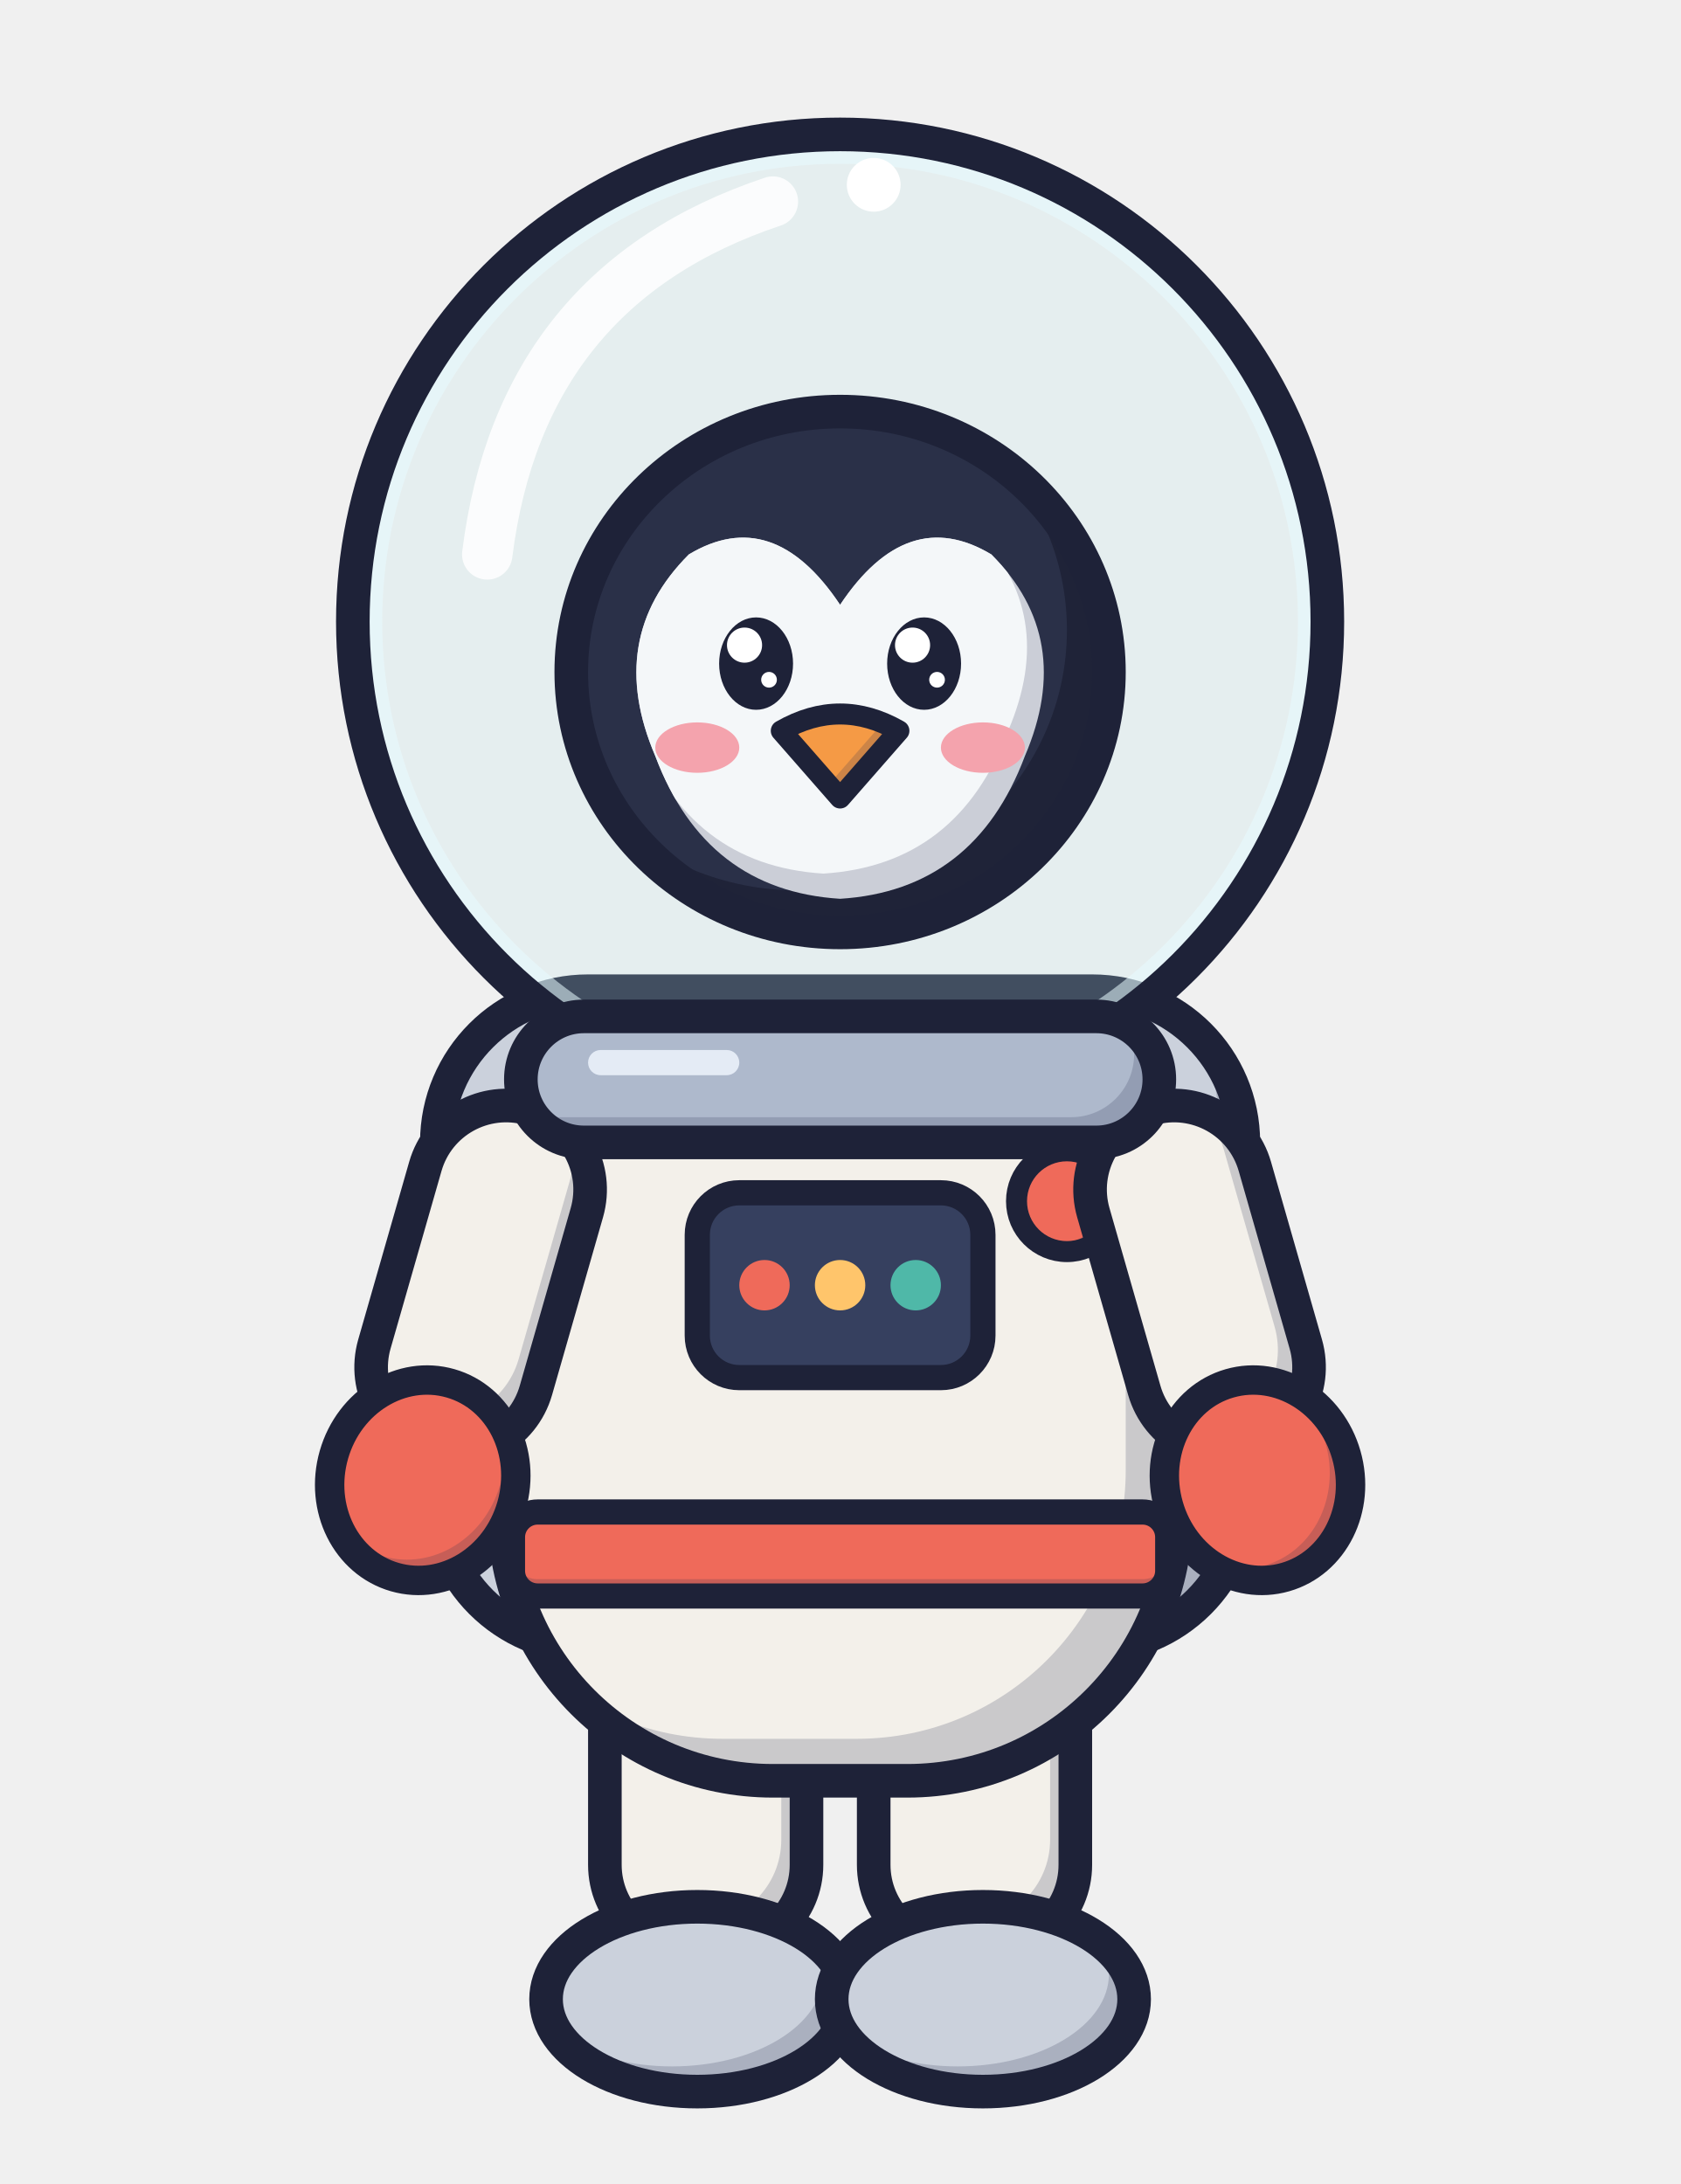
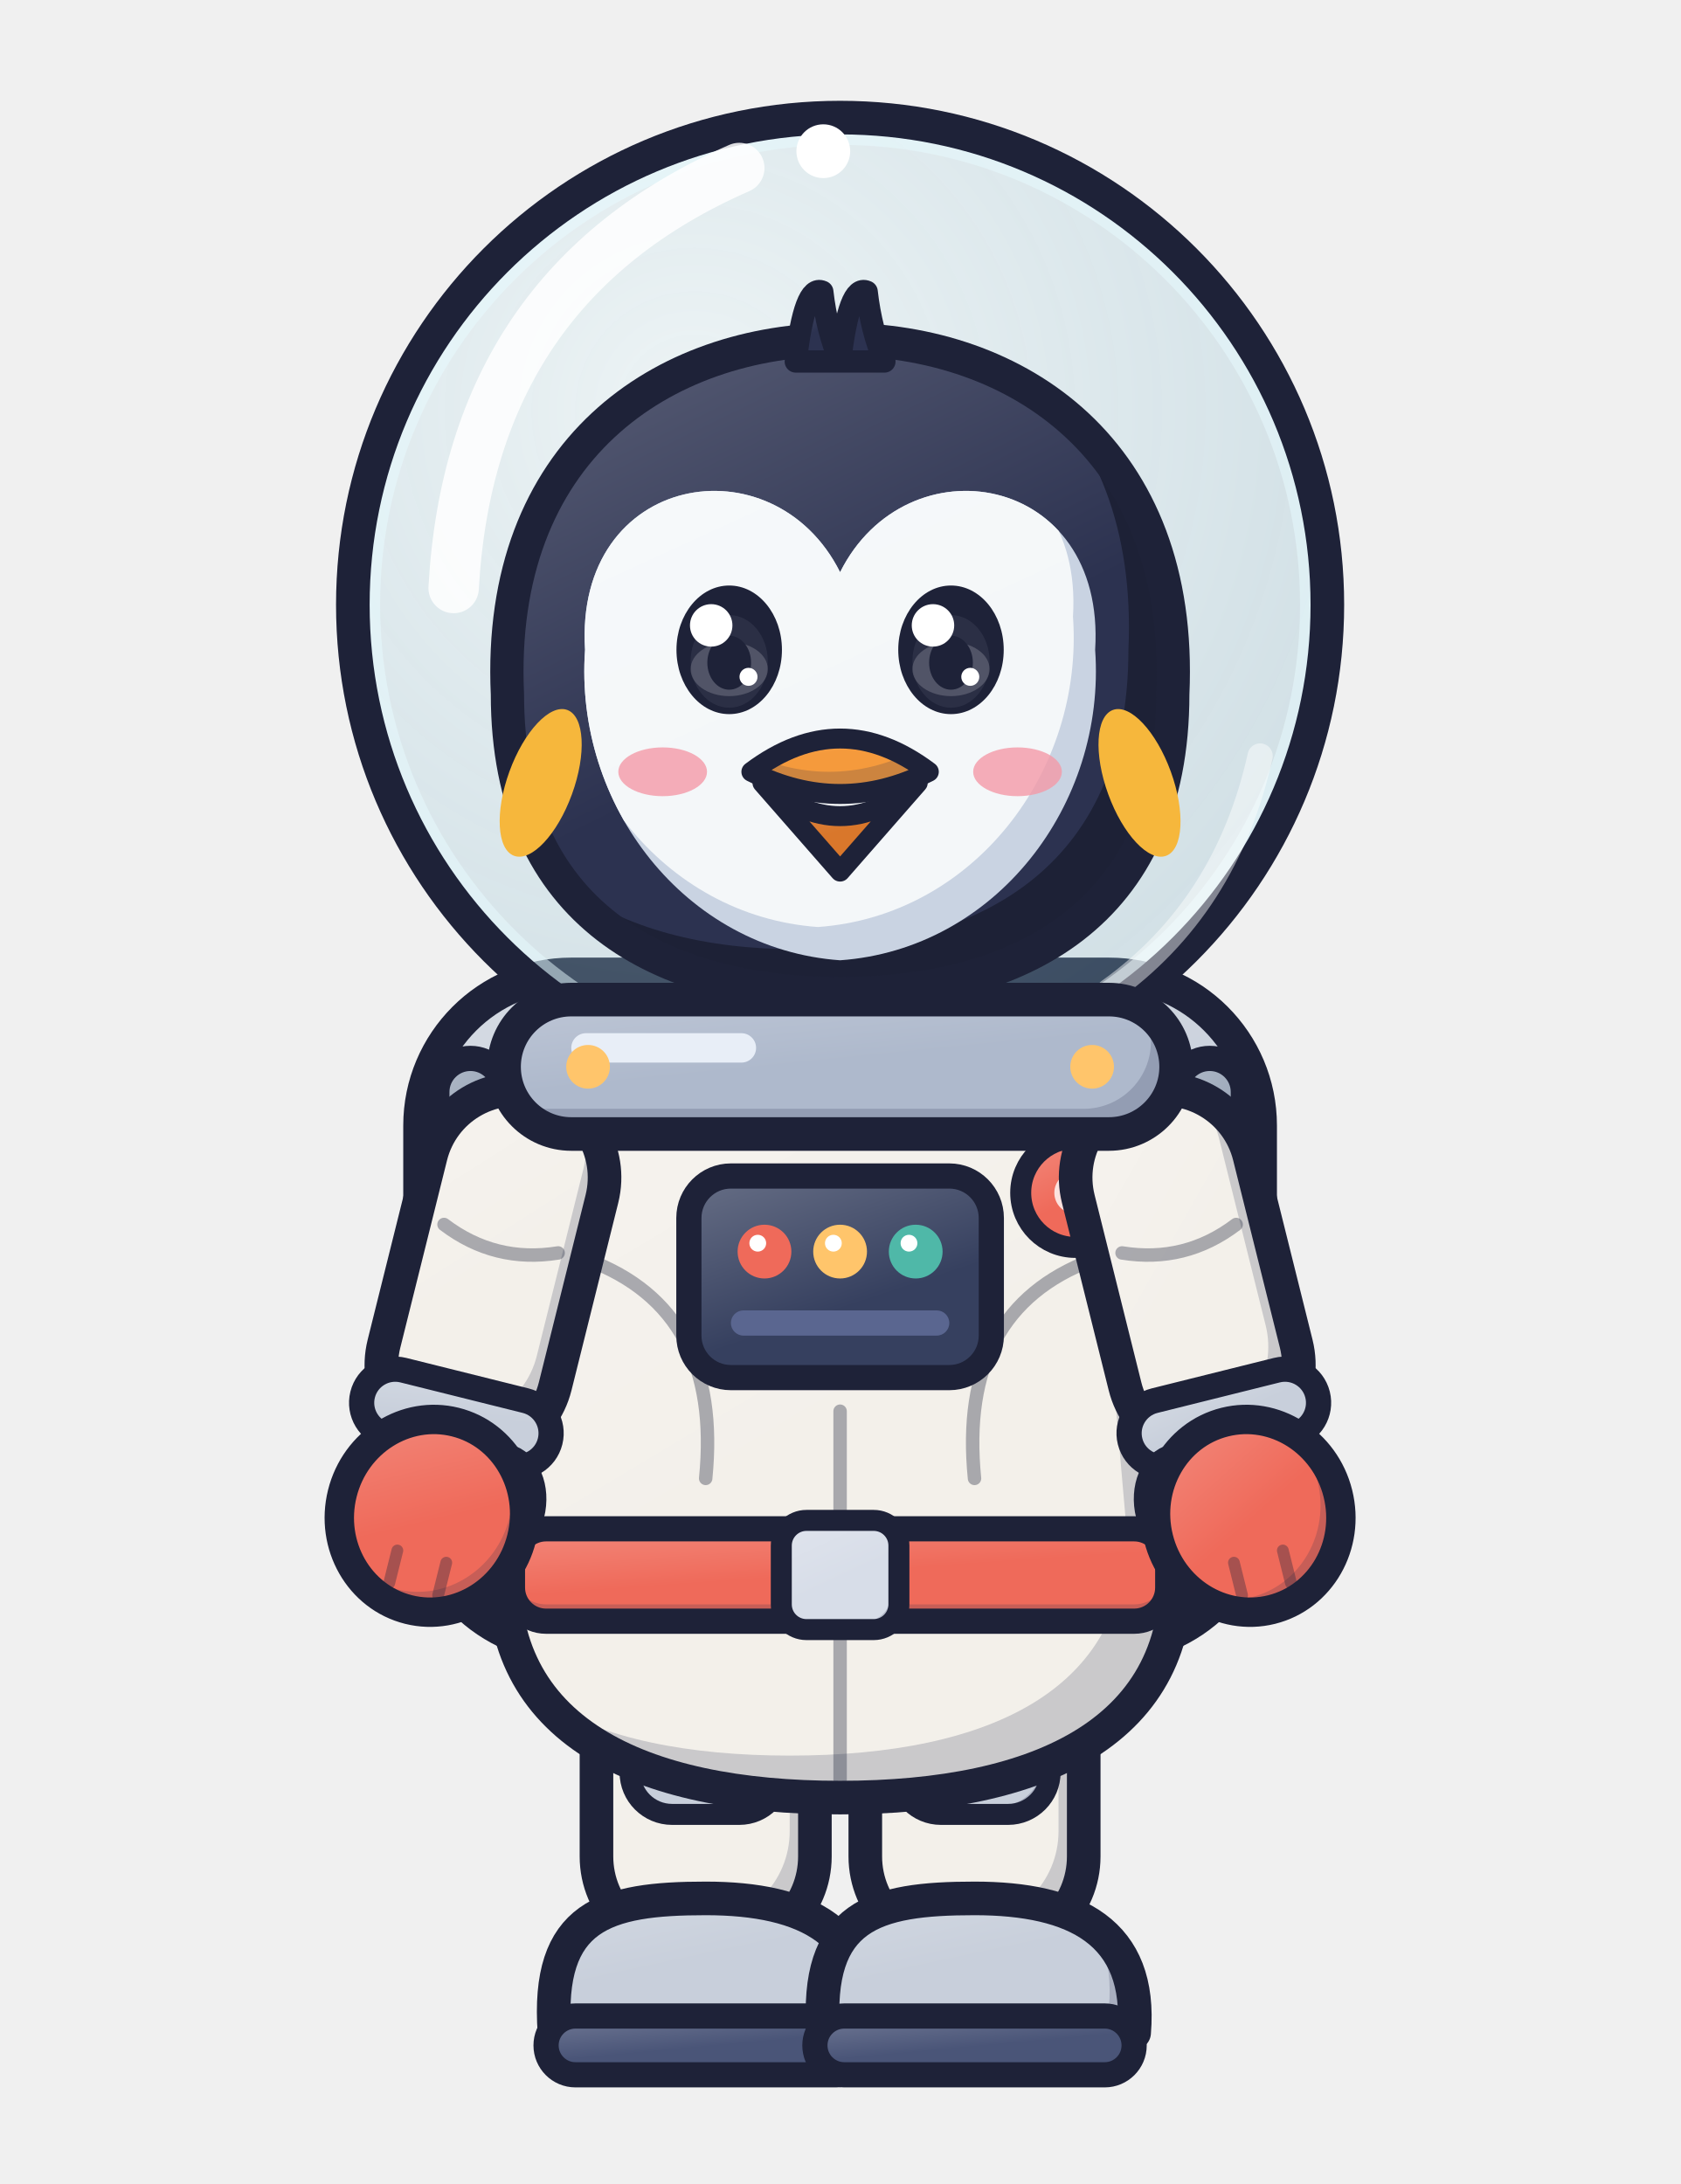
<svg xmlns="http://www.w3.org/2000/svg" viewBox="0 0 200 260" width="200" height="260">
-   <clipPath id="c0">
-     <rect x="52" y="118" width="96" height="78" rx="18" />
-   </clipPath>
-   <g fill="#aab0bf">
-     <rect x="52" y="118" width="96" height="78" rx="18" />
+   <defs>
+     <clipPath id="c0">
+       <rect x="50" y="116" width="100" height="80" rx="18" />
+     </clipPath>
+     <linearGradient id="g1" x1="0.2" y1="0" x2="0.7" y2="1">
+       <stop offset="0" stop-color="#d4dae3" />
+       <stop offset="0.65" stop-color="#c8cfdb" />
+     </linearGradient>
+     <clipPath id="c2">
+       <rect x="52" y="126" width="8" height="22" rx="4" />
+     </clipPath>
+     <linearGradient id="g3" x1="0.2" y1="0" x2="0.7" y2="1">
+       <stop offset="0" stop-color="#b0bac8" />
+       <stop offset="0.65" stop-color="#9aa6b8" />
+     </linearGradient>
+     <clipPath id="c4">
+       <rect x="140" y="126" width="8" height="22" rx="4" />
+     </clipPath>
+     <linearGradient id="g5" x1="0.2" y1="0" x2="0.7" y2="1">
+       <stop offset="0" stop-color="#b0bac8" />
+       <stop offset="0.65" stop-color="#9aa6b8" />
+     </linearGradient>
+     <clipPath id="c6">
+       <rect x="71" y="190" width="26" height="42" rx="11" />
+     </clipPath>
+     <linearGradient id="g7" x1="0.2" y1="0" x2="0.7" y2="1">
+       <stop offset="0" stop-color="#f6f3ef" />
+       <stop offset="0.65" stop-color="#f3f0ea" />
+     </linearGradient>
+     <clipPath id="c8">
+       <rect x="75" y="206" width="18" height="10" rx="5" />
+     </clipPath>
+     <linearGradient id="g9" x1="0.2" y1="0" x2="0.7" y2="1">
+       <stop offset="0" stop-color="#d4dae3" />
+       <stop offset="0.65" stop-color="#c8cfdb" />
+     </linearGradient>
+     <clipPath id="c10">
+       <path d="M66 242 C65 228 72 226 84 226 C96 226 104 230 103 242 Z" />
+     </clipPath>
+     <linearGradient id="g11" x1="0.2" y1="0" x2="0.7" y2="1">
+       <stop offset="0" stop-color="#d4dae3" />
+       <stop offset="0.65" stop-color="#c8cfdb" />
+     </linearGradient>
+     <clipPath id="c12">
+       <rect x="65" y="240" width="38" height="7" rx="3.5" />
+     </clipPath>
+     <linearGradient id="g13" x1="0.2" y1="0" x2="0.7" y2="1">
+       <stop offset="0" stop-color="#727a96" />
+       <stop offset="0.65" stop-color="#4a5578" />
+     </linearGradient>
+     <clipPath id="c14">
+       <rect x="103" y="190" width="26" height="42" rx="11" />
+     </clipPath>
+     <linearGradient id="g15" x1="0.2" y1="0" x2="0.7" y2="1">
+       <stop offset="0" stop-color="#f6f3ef" />
+       <stop offset="0.65" stop-color="#f3f0ea" />
+     </linearGradient>
+     <clipPath id="c16">
+       <rect x="107" y="206" width="18" height="10" rx="5" />
+     </clipPath>
+     <linearGradient id="g17" x1="0.2" y1="0" x2="0.7" y2="1">
+       <stop offset="0" stop-color="#d4dae3" />
+       <stop offset="0.65" stop-color="#c8cfdb" />
+     </linearGradient>
+     <clipPath id="c18">
+       <path d="M98 242 C97 228 104 226 116 226 C128 226 136 230 135 242 Z" />
+     </clipPath>
+     <linearGradient id="g19" x1="0.2" y1="0" x2="0.7" y2="1">
+       <stop offset="0" stop-color="#d4dae3" />
+       <stop offset="0.65" stop-color="#c8cfdb" />
+     </linearGradient>
+     <clipPath id="c20">
+       <rect x="97" y="240" width="38" height="7" rx="3.5" />
+     </clipPath>
+     <linearGradient id="g21" x1="0.2" y1="0" x2="0.7" y2="1">
+       <stop offset="0" stop-color="#727a96" />
+       <stop offset="0.65" stop-color="#4a5578" />
+     </linearGradient>
+     <clipPath id="c22">
+       <path d="M64 140 C64 124 78 118 100 118 C122 118 136 124 136 140 L140 186 C141 206 124 214 100 214 C76 214 59 206 60 186 Z" />
+     </clipPath>
+     <linearGradient id="g23" x1="0.2" y1="0" x2="0.7" y2="1">
+       <stop offset="0" stop-color="#f6f3ef" />
+       <stop offset="0.65" stop-color="#f3f0ea" />
+     </linearGradient>
+     <clipPath id="c24">
+       <rect x="61" y="182" width="78" height="11" rx="4" />
+     </clipPath>
+     <linearGradient id="g25" x1="0.2" y1="0" x2="0.7" y2="1">
+       <stop offset="0" stop-color="#f38b7e" />
+       <stop offset="0.65" stop-color="#ef6a5a" />
+     </linearGradient>
+     <clipPath id="c26">
+       <rect x="93" y="181" width="14" height="13" rx="3" />
+     </clipPath>
+     <linearGradient id="g27" x1="0.2" y1="0" x2="0.7" y2="1">
+       <stop offset="0" stop-color="#e0e4ed" />
+       <stop offset="0.65" stop-color="#d7dde8" />
+     </linearGradient>
+     <clipPath id="c28">
+       <rect x="82" y="140" width="36" height="24" rx="5" />
+     </clipPath>
+     <linearGradient id="g29" x1="0.2" y1="0" x2="0.7" y2="1">
+       <stop offset="0" stop-color="#626a82" />
+       <stop offset="0.65" stop-color="#36405f" />
+     </linearGradient>
+     <clipPath id="c30">
+       <circle cx="128" cy="142" r="6.5" />
+     </clipPath>
+     <linearGradient id="g31" x1="0.2" y1="0" x2="0.7" y2="1">
+       <stop offset="0" stop-color="#f38b7e" />
+       <stop offset="0.65" stop-color="#ef6a5a" />
+     </linearGradient>
+     <clipPath id="c32">
+       <rect x="-10.5" y="0" width="21" height="44" rx="10.5" />
+     </clipPath>
+     <linearGradient id="g33" x1="0.2" y1="0" x2="0.7" y2="1">
+       <stop offset="0" stop-color="#f6f3ef" />
+       <stop offset="0.65" stop-color="#f3f0ea" />
+     </linearGradient>
+     <clipPath id="c34">
+       <rect x="-11.5" y="36" width="23" height="8" rx="4" />
+     </clipPath>
+     <linearGradient id="g35" x1="0.2" y1="0" x2="0.7" y2="1">
+       <stop offset="0" stop-color="#d4dae3" />
+       <stop offset="0.65" stop-color="#c8cfdb" />
+     </linearGradient>
+     <clipPath id="c36">
+       <ellipse cx="7" cy="49" rx="4.5" ry="6" />
+     </clipPath>
+     <linearGradient id="g37" x1="0.2" y1="0" x2="0.7" y2="1">
+       <stop offset="0" stop-color="#f38b7e" />
+       <stop offset="0.65" stop-color="#ef6a5a" />
+     </linearGradient>
+     <clipPath id="c38">
+       <ellipse cx="0" cy="52" rx="11" ry="11.5" />
+     </clipPath>
+     <linearGradient id="g39" x1="0.2" y1="0" x2="0.7" y2="1">
+       <stop offset="0" stop-color="#f38b7e" />
+       <stop offset="0.65" stop-color="#ef6a5a" />
+     </linearGradient>
+     <clipPath id="c40">
+       <rect x="-10.5" y="0" width="21" height="44" rx="10.5" />
+     </clipPath>
+     <linearGradient id="g41" x1="0.2" y1="0" x2="0.7" y2="1">
+       <stop offset="0" stop-color="#f6f3ef" />
+       <stop offset="0.65" stop-color="#f3f0ea" />
+     </linearGradient>
+     <clipPath id="c42">
+       <rect x="-11.5" y="36" width="23" height="8" rx="4" />
+     </clipPath>
+     <linearGradient id="g43" x1="0.2" y1="0" x2="0.7" y2="1">
+       <stop offset="0" stop-color="#d4dae3" />
+       <stop offset="0.65" stop-color="#c8cfdb" />
+     </linearGradient>
+     <clipPath id="c44">
+       <ellipse cx="-7" cy="49" rx="4.5" ry="6" />
+     </clipPath>
+     <linearGradient id="g45" x1="0.2" y1="0" x2="0.7" y2="1">
+       <stop offset="0" stop-color="#f38b7e" />
+       <stop offset="0.65" stop-color="#ef6a5a" />
+     </linearGradient>
+     <clipPath id="c46">
+       <ellipse cx="0" cy="52" rx="11" ry="11.5" />
+     </clipPath>
+     <linearGradient id="g47" x1="0.2" y1="0" x2="0.7" y2="1">
+       <stop offset="0" stop-color="#f38b7e" />
+       <stop offset="0.65" stop-color="#ef6a5a" />
+     </linearGradient>
+     <radialGradient id="glass" cx="0.35" cy="0.3" r="0.8">
+       <stop offset="0" stop-color="#e8fbff" stop-opacity="0.35" />
+       <stop offset="1" stop-color="#7fb4c9" stop-opacity="0.28" />
+     </radialGradient>
+     <clipPath id="c48">
+       <rect x="86" y="100" width="28" height="26" rx="10" />
+     </clipPath>
+     <linearGradient id="g49" x1="0.2" y1="0" x2="0.7" y2="1">
+       <stop offset="0" stop-color="#595e70" />
+       <stop offset="0.65" stop-color="#2a3048" />
+     </linearGradient>
+     <clipPath id="c50">
+       <path d="M70 82 C69 60 84 50 100 50 C116 50 131 60 130 82 C130 102 116 109 100 109 C84 109 70 102 70 82 Z" />
+     </clipPath>
+     <linearGradient id="g51" x1="0.2" y1="0" x2="0.7" y2="1">
+       <stop offset="0" stop-color="#5a5f77" />
+       <stop offset="0.65" stop-color="#2c3250" />
+     </linearGradient>
+     <clipPath id="c52">
+       <path d="M96 52 Q96.8 45 98.4 45.7 Q98.8 49.2 100 52 Q100.8 45 102.4 45.7 Q102.8 49.2 104 52 Z" />
+     </clipPath>
+     <linearGradient id="g53" x1="0.2" y1="0" x2="0.7" y2="1">
+       <stop offset="0" stop-color="#5a5f77" />
+       <stop offset="0.65" stop-color="#2c3250" />
+     </linearGradient>
+     <clipPath id="c54">
+       <path d="M100 71 C94 59 76 62 77 78 C76 92 86 105 100 106 C114 105 124 92 123 78 C124 62 106 59 100 71 Z" />
+     </clipPath>
+     <linearGradient id="g55" x1="0.2" y1="0" x2="0.7" y2="1">
+       <stop offset="0" stop-color="#f6f9fa" />
+       <stop offset="0.65" stop-color="#f4f7f9" />
+     </linearGradient>
+     <clipPath id="c56">
+       <path d="M93 90 Q100 96 107 90 L100 98 Z" />
+     </clipPath>
+     <linearGradient id="g57" x1="0.2" y1="0" x2="0.7" y2="1">
+       <stop offset="0" stop-color="#e1955a" />
+       <stop offset="0.65" stop-color="#d9772b" />
+     </linearGradient>
+     <clipPath id="c58">
+       <path d="M92 89 Q100 83 108 89 Q100 93 92 89 Z" />
+     </clipPath>
+     <linearGradient id="g59" x1="0.2" y1="0" x2="0.7" y2="1">
+       <stop offset="0" stop-color="#f7b067" />
+       <stop offset="0.65" stop-color="#f59a3c" />
+     </linearGradient>
+     <clipPath id="c60">
+       <rect x="60" y="119" width="80" height="16" rx="8" />
+     </clipPath>
+     <linearGradient id="g61" x1="0.2" y1="0" x2="0.7" y2="1">
+       <stop offset="0" stop-color="#c0c8d7" />
+       <stop offset="0.65" stop-color="#aeb9cc" />
+     </linearGradient>
+   </defs>
+   <g fill="#a8aebf">
+     <rect x="50" y="116" width="100" height="80" rx="18" />
  </g>
  <g clip-path="url(#c0)">
-     <g fill="#cbd1dc" transform="translate(-3,-3)">
-       <rect x="52" y="118" width="96" height="78" rx="18" />
-     </g>
-   </g>
-   <g fill="none" stroke="#1e2238" stroke-width="4" stroke-linejoin="round">
-     <rect x="52" y="118" width="96" height="78" rx="18" />
-   </g>
-   <clipPath id="c1">
-     <rect x="72" y="192" width="24" height="40" rx="10" />
-   </clipPath>
+     <g fill="url(#g1)" transform="translate(-3,-3)">
+       <rect x="50" y="116" width="100" height="80" rx="18" />
+     </g>
+   </g>
+   <g fill="none" stroke="#1e2238" stroke-width="4" stroke-linejoin="round">
+     <rect x="50" y="116" width="100" height="80" rx="18" />
+   </g>
+   <g fill="#838ea3">
+     <rect x="52" y="126" width="8" height="22" rx="4" />
+   </g>
+   <g clip-path="url(#c2)">
+     <g fill="url(#g3)" transform="translate(-1,-1)">
+       <rect x="52" y="126" width="8" height="22" rx="4" />
+     </g>
+   </g>
+   <g fill="none" stroke="#1e2238" stroke-width="3" stroke-linejoin="round">
+     <rect x="52" y="126" width="8" height="22" rx="4" />
+   </g>
+   <g fill="#838ea3">
+     <rect x="140" y="126" width="8" height="22" rx="4" />
+   </g>
+   <g clip-path="url(#c4)">
+     <g fill="url(#g5)" transform="translate(-1,-1)">
+       <rect x="140" y="126" width="8" height="22" rx="4" />
+     </g>
+   </g>
+   <g fill="none" stroke="#1e2238" stroke-width="3" stroke-linejoin="round">
+     <rect x="140" y="126" width="8" height="22" rx="4" />
+   </g>
  <g fill="#cac9cb">
-     <rect x="72" y="192" width="24" height="40" rx="10" />
-   </g>
-   <g clip-path="url(#c1)">
-     <g fill="#f3f0ea" transform="translate(-3,-3)">
-       <rect x="72" y="192" width="24" height="40" rx="10" />
-     </g>
-   </g>
-   <g fill="none" stroke="#1e2238" stroke-width="4" stroke-linejoin="round">
-     <rect x="72" y="192" width="24" height="40" rx="10" />
-   </g>
-   <clipPath id="c2">
-     <ellipse cx="83" cy="238" rx="18" ry="11" />
-   </clipPath>
-   <g fill="#aab0bf">
-     <ellipse cx="83" cy="238" rx="18" ry="11" />
-   </g>
-   <g clip-path="url(#c2)">
-     <g fill="#cbd1dc" transform="translate(-3,-3)">
-       <ellipse cx="83" cy="238" rx="18" ry="11" />
-     </g>
-   </g>
-   <g fill="none" stroke="#1e2238" stroke-width="4" stroke-linejoin="round">
-     <ellipse cx="83" cy="238" rx="18" ry="11" />
-   </g>
-   <clipPath id="c3">
-     <rect x="104" y="192" width="24" height="40" rx="10" />
-   </clipPath>
+     <rect x="71" y="190" width="26" height="42" rx="11" />
+   </g>
+   <g clip-path="url(#c6)">
+     <g fill="url(#g7)" transform="translate(-3,-3)">
+       <rect x="71" y="190" width="26" height="42" rx="11" />
+     </g>
+   </g>
+   <g fill="none" stroke="#1e2238" stroke-width="4" stroke-linejoin="round">
+     <rect x="71" y="190" width="26" height="42" rx="11" />
+   </g>
+   <g fill="#a8aebf">
+     <rect x="75" y="206" width="18" height="10" rx="5" />
+   </g>
+   <g clip-path="url(#c8)">
+     <g fill="url(#g9)" transform="translate(-1,-1)">
+       <rect x="75" y="206" width="18" height="10" rx="5" />
+     </g>
+   </g>
+   <g fill="none" stroke="#1e2238" stroke-width="2.5" stroke-linejoin="round">
+     <rect x="75" y="206" width="18" height="10" rx="5" />
+   </g>
+   <g fill="#a8aebf">
+     <path d="M66 242 C65 228 72 226 84 226 C96 226 104 230 103 242 Z" />
+   </g>
+   <g clip-path="url(#c10)">
+     <g fill="url(#g11)" transform="translate(-3,-3)">
+       <path d="M66 242 C65 228 72 226 84 226 C96 226 104 230 103 242 Z" />
+     </g>
+   </g>
+   <g fill="none" stroke="#1e2238" stroke-width="4" stroke-linejoin="round">
+     <path d="M66 242 C65 228 72 226 84 226 C96 226 104 230 103 242 Z" />
+   </g>
+   <g fill="#434d6f">
+     <rect x="65" y="240" width="38" height="7" rx="3.5" />
+   </g>
+   <g clip-path="url(#c12)">
+     <g fill="url(#g13)" transform="translate(0,-1)">
+       <rect x="65" y="240" width="38" height="7" rx="3.5" />
+     </g>
+   </g>
+   <g fill="none" stroke="#1e2238" stroke-width="3" stroke-linejoin="round">
+     <rect x="65" y="240" width="38" height="7" rx="3.5" />
+   </g>
  <g fill="#cac9cb">
-     <rect x="104" y="192" width="24" height="40" rx="10" />
-   </g>
-   <g clip-path="url(#c3)">
-     <g fill="#f3f0ea" transform="translate(-3,-3)">
-       <rect x="104" y="192" width="24" height="40" rx="10" />
-     </g>
-   </g>
-   <g fill="none" stroke="#1e2238" stroke-width="4" stroke-linejoin="round">
-     <rect x="104" y="192" width="24" height="40" rx="10" />
-   </g>
-   <clipPath id="c4">
-     <ellipse cx="117" cy="238" rx="18" ry="11" />
-   </clipPath>
-   <g fill="#aab0bf">
-     <ellipse cx="117" cy="238" rx="18" ry="11" />
-   </g>
-   <g clip-path="url(#c4)">
-     <g fill="#cbd1dc" transform="translate(-3,-3)">
-       <ellipse cx="117" cy="238" rx="18" ry="11" />
-     </g>
-   </g>
-   <g fill="none" stroke="#1e2238" stroke-width="4" stroke-linejoin="round">
-     <ellipse cx="117" cy="238" rx="18" ry="11" />
-   </g>
-   <clipPath id="c5">
-     <rect x="60" y="120" width="80" height="92" rx="32" />
-   </clipPath>
+     <rect x="103" y="190" width="26" height="42" rx="11" />
+   </g>
+   <g clip-path="url(#c14)">
+     <g fill="url(#g15)" transform="translate(-3,-3)">
+       <rect x="103" y="190" width="26" height="42" rx="11" />
+     </g>
+   </g>
+   <g fill="none" stroke="#1e2238" stroke-width="4" stroke-linejoin="round">
+     <rect x="103" y="190" width="26" height="42" rx="11" />
+   </g>
+   <g fill="#a8aebf">
+     <rect x="107" y="206" width="18" height="10" rx="5" />
+   </g>
+   <g clip-path="url(#c16)">
+     <g fill="url(#g17)" transform="translate(-1,-1)">
+       <rect x="107" y="206" width="18" height="10" rx="5" />
+     </g>
+   </g>
+   <g fill="none" stroke="#1e2238" stroke-width="2.5" stroke-linejoin="round">
+     <rect x="107" y="206" width="18" height="10" rx="5" />
+   </g>
+   <g fill="#a8aebf">
+     <path d="M98 242 C97 228 104 226 116 226 C128 226 136 230 135 242 Z" />
+   </g>
+   <g clip-path="url(#c18)">
+     <g fill="url(#g19)" transform="translate(-3,-3)">
+       <path d="M98 242 C97 228 104 226 116 226 C128 226 136 230 135 242 Z" />
+     </g>
+   </g>
+   <g fill="none" stroke="#1e2238" stroke-width="4" stroke-linejoin="round">
+     <path d="M98 242 C97 228 104 226 116 226 C128 226 136 230 135 242 Z" />
+   </g>
+   <g fill="#434d6f">
+     <rect x="97" y="240" width="38" height="7" rx="3.5" />
+   </g>
+   <g clip-path="url(#c20)">
+     <g fill="url(#g21)" transform="translate(0,-1)">
+       <rect x="97" y="240" width="38" height="7" rx="3.5" />
+     </g>
+   </g>
+   <g fill="none" stroke="#1e2238" stroke-width="3" stroke-linejoin="round">
+     <rect x="97" y="240" width="38" height="7" rx="3.5" />
+   </g>
  <g fill="#cac9cb">
-     <rect x="60" y="120" width="80" height="92" rx="32" />
-   </g>
-   <g clip-path="url(#c5)">
-     <g fill="#f3f0ea" transform="translate(-6,-5)">
-       <rect x="60" y="120" width="80" height="92" rx="32" />
-     </g>
-   </g>
-   <g fill="none" stroke="#1e2238" stroke-width="4" stroke-linejoin="round">
-     <rect x="60" y="120" width="80" height="92" rx="32" />
-   </g>
-   <clipPath id="c6">
-     <rect x="61" y="180" width="78" height="10" rx="3" />
-   </clipPath>
+     <path d="M64 140 C64 124 78 118 100 118 C122 118 136 124 136 140 L140 186 C141 206 124 214 100 214 C76 214 59 206 60 186 Z" />
+   </g>
+   <g clip-path="url(#c22)">
+     <g fill="url(#g23)" transform="translate(-6,-5)">
+       <path d="M64 140 C64 124 78 118 100 118 C122 118 136 124 136 140 L140 186 C141 206 124 214 100 214 C76 214 59 206 60 186 Z" />
+     </g>
+   </g>
+   <g fill="none" stroke="#1e2238" stroke-width="4" stroke-linejoin="round">
+     <path d="M64 140 C64 124 78 118 100 118 C122 118 136 124 136 140 L140 186 C141 206 124 214 100 214 C76 214 59 206 60 186 Z" />
+   </g>
+   <path d="M100 168 L100 214" fill="none" stroke="#1e2238" stroke-width="1.6" stroke-linecap="round" stroke-linejoin="round" opacity="0.35" />
+   <path d="M70 150 Q86 156 84 176 M130 150 Q114 156 116 176" fill="none" stroke="#1e2238" stroke-width="1.6" stroke-linecap="round" stroke-linejoin="round" opacity="0.35" />
  <g fill="#c75e57">
-     <rect x="61" y="180" width="78" height="10" rx="3" />
-   </g>
-   <g clip-path="url(#c6)">
-     <g fill="#ef6a5a" transform="translate(0,-2)">
-       <rect x="61" y="180" width="78" height="10" rx="3" />
+     <rect x="61" y="182" width="78" height="11" rx="4" />
+   </g>
+   <g clip-path="url(#c24)">
+     <g fill="url(#g25)" transform="translate(0,-2)">
+       <rect x="61" y="182" width="78" height="11" rx="4" />
    </g>
  </g>
  <g fill="none" stroke="#1e2238" stroke-width="3" stroke-linejoin="round">
-     <rect x="61" y="180" width="78" height="10" rx="3" />
-   </g>
-   <clipPath id="c7">
-     <rect x="83" y="142" width="34" height="22" rx="5" />
-   </clipPath>
+     <rect x="61" y="182" width="78" height="11" rx="4" />
+   </g>
+   <g fill="#b4bac9">
+     <rect x="93" y="181" width="14" height="13" rx="3" />
+   </g>
+   <g clip-path="url(#c26)">
+     <g fill="url(#g27)" transform="translate(-1,-1)">
+       <rect x="93" y="181" width="14" height="13" rx="3" />
+     </g>
+   </g>
+   <g fill="none" stroke="#1e2238" stroke-width="2.5" stroke-linejoin="round">
+     <rect x="93" y="181" width="14" height="13" rx="3" />
+   </g>
  <g fill="#333c5b">
-     <rect x="83" y="142" width="34" height="22" rx="5" />
-   </g>
-   <g clip-path="url(#c7)">
-     <g fill="#36405f" transform="translate(0,0)">
-       <rect x="83" y="142" width="34" height="22" rx="5" />
+     <rect x="82" y="140" width="36" height="24" rx="5" />
+   </g>
+   <g clip-path="url(#c28)">
+     <g fill="url(#g29)" transform="translate(0,0)">
+       <rect x="82" y="140" width="36" height="24" rx="5" />
    </g>
  </g>
  <g fill="none" stroke="#1e2238" stroke-width="3" stroke-linejoin="round">
-     <rect x="83" y="142" width="34" height="22" rx="5" />
+     <rect x="82" y="140" width="36" height="24" rx="5" />
  </g>
  <g fill="#ef6a5a">
-     <circle cx="91" cy="153" r="3" />
+     <circle cx="91" cy="149" r="3.2" />
+   </g>
+   <g fill="#fff">
+     <circle cx="90.2" cy="148" r="1" />
  </g>
  <g fill="#ffc56b">
-     <circle cx="100" cy="153" r="3" />
+     <circle cx="100" cy="149" r="3.2" />
+   </g>
+   <g fill="#fff">
+     <circle cx="99.2" cy="148" r="1" />
  </g>
  <g fill="#4fb8a8">
-     <circle cx="109" cy="153" r="3" />
-   </g>
-   <clipPath id="c8">
-     <circle cx="127" cy="143" r="6" />
-   </clipPath>
+     <circle cx="109" cy="149" r="3.2" />
+   </g>
+   <g fill="#fff">
+     <circle cx="108.2" cy="148" r="1" />
+   </g>
+   <g fill="#5a6690">
+     <rect x="87" y="156" width="26" height="3" rx="1.5" />
+   </g>
  <g fill="#c75e57">
-     <circle cx="127" cy="143" r="6" />
-   </g>
-   <g clip-path="url(#c8)">
-     <g fill="#ef6a5a" transform="translate(-1,-1)">
-       <circle cx="127" cy="143" r="6" />
+     <circle cx="128" cy="142" r="6.5" />
+   </g>
+   <g clip-path="url(#c30)">
+     <g fill="url(#g31)" transform="translate(-1,-1)">
+       <circle cx="128" cy="142" r="6.5" />
    </g>
  </g>
  <g fill="none" stroke="#1e2238" stroke-width="2.5" stroke-linejoin="round">
-     <circle cx="127" cy="143" r="6" />
-   </g>
-   <g transform="translate(63,132) rotate(16)">
-     <clipPath id="c9">
-       <rect x="-10" y="0" width="20" height="42" rx="10" />
-     </clipPath>
+     <circle cx="128" cy="142" r="6.5" />
+   </g>
+   <g fill="#fff" opacity="0.8">
+     <circle cx="128" cy="142" r="2.5" />
+   </g>
+   <g transform="translate(64,130) rotate(14)">
    <g fill="#cac9cb">
-       <rect x="-10" y="0" width="20" height="42" rx="10" />
-     </g>
-     <g clip-path="url(#c9)">
-       <g fill="#f3f0ea" transform="translate(-3,-3)">
-         <rect x="-10" y="0" width="20" height="42" rx="10" />
+       <rect x="-10.5" y="0" width="21" height="44" rx="10.5" />
+     </g>
+     <g clip-path="url(#c32)">
+       <g fill="url(#g33)" transform="translate(-3,-3)">
+         <rect x="-10.5" y="0" width="21" height="44" rx="10.5" />
      </g>
    </g>
    <g fill="none" stroke="#1e2238" stroke-width="4" stroke-linejoin="round">
-       <rect x="-10" y="0" width="20" height="42" rx="10" />
-     </g>
-   </g>
-   <g transform="translate(63,132) rotate(16)">
-     <clipPath id="c10">
-       <ellipse cx="0" cy="46" rx="11" ry="12" />
-     </clipPath>
+       <rect x="-10.5" y="0" width="21" height="44" rx="10.5" />
+     </g>
+     <path d="M-7 18 Q0 21 7 18" fill="none" stroke="#1e2238" stroke-width="1.6" stroke-linecap="round" stroke-linejoin="round" opacity="0.35" />
+     <g fill="#a8aebf">
+       <rect x="-11.5" y="36" width="23" height="8" rx="4" />
+     </g>
+     <g clip-path="url(#c34)">
+       <g fill="url(#g35)" transform="translate(-1,-1)">
+         <rect x="-11.5" y="36" width="23" height="8" rx="4" />
+       </g>
+     </g>
+     <g fill="none" stroke="#1e2238" stroke-width="3" stroke-linejoin="round">
+       <rect x="-11.5" y="36" width="23" height="8" rx="4" />
+     </g>
    <g fill="#c75e57">
-       <ellipse cx="0" cy="46" rx="11" ry="12" />
-     </g>
-     <g clip-path="url(#c10)">
-       <g fill="#ef6a5a" transform="translate(-2,-2)">
-         <ellipse cx="0" cy="46" rx="11" ry="12" />
+       <ellipse cx="7" cy="49" rx="4.5" ry="6" />
+     </g>
+     <g clip-path="url(#c36)">
+       <g fill="url(#g37)" transform="translate(-1,-1)">
+         <ellipse cx="7" cy="49" rx="4.5" ry="6" />
+       </g>
+     </g>
+     <g fill="none" stroke="#1e2238" stroke-width="3" stroke-linejoin="round">
+       <ellipse cx="7" cy="49" rx="4.5" ry="6" />
+     </g>
+     <g fill="#c75e57">
+       <ellipse cx="0" cy="52" rx="11" ry="11.5" />
+     </g>
+     <g clip-path="url(#c38)">
+       <g fill="url(#g39)" transform="translate(-2,-2)">
+         <ellipse cx="0" cy="52" rx="11" ry="11.5" />
      </g>
    </g>
    <g fill="none" stroke="#1e2238" stroke-width="3.5" stroke-linejoin="round">
-       <ellipse cx="0" cy="46" rx="11" ry="12" />
-     </g>
-   </g>
-   <g transform="translate(137,132) rotate(-16)">
-     <clipPath id="c11">
-       <rect x="-10" y="0" width="20" height="42" rx="10" />
-     </clipPath>
+       <ellipse cx="0" cy="52" rx="11" ry="11.5" />
+     </g>
+     <path d="M-3 57 L-3 61 M3 57 L3 61" fill="none" stroke="#1e2238" stroke-width="1.4" stroke-linecap="round" stroke-linejoin="round" opacity="0.35" />
+   </g>
+   <g transform="translate(136,130) rotate(-14)">
    <g fill="#cac9cb">
-       <rect x="-10" y="0" width="20" height="42" rx="10" />
-     </g>
-     <g clip-path="url(#c11)">
-       <g fill="#f3f0ea" transform="translate(-3,-3)">
-         <rect x="-10" y="0" width="20" height="42" rx="10" />
+       <rect x="-10.5" y="0" width="21" height="44" rx="10.5" />
+     </g>
+     <g clip-path="url(#c40)">
+       <g fill="url(#g41)" transform="translate(-3,-3)">
+         <rect x="-10.5" y="0" width="21" height="44" rx="10.5" />
      </g>
    </g>
    <g fill="none" stroke="#1e2238" stroke-width="4" stroke-linejoin="round">
-       <rect x="-10" y="0" width="20" height="42" rx="10" />
-     </g>
-   </g>
-   <g transform="translate(137,132) rotate(-16)">
-     <clipPath id="c12">
-       <ellipse cx="0" cy="46" rx="11" ry="12" />
-     </clipPath>
+       <rect x="-10.5" y="0" width="21" height="44" rx="10.5" />
+     </g>
+     <path d="M-7 18 Q0 21 7 18" fill="none" stroke="#1e2238" stroke-width="1.6" stroke-linecap="round" stroke-linejoin="round" opacity="0.35" />
+     <g fill="#a8aebf">
+       <rect x="-11.5" y="36" width="23" height="8" rx="4" />
+     </g>
+     <g clip-path="url(#c42)">
+       <g fill="url(#g43)" transform="translate(-1,-1)">
+         <rect x="-11.5" y="36" width="23" height="8" rx="4" />
+       </g>
+     </g>
+     <g fill="none" stroke="#1e2238" stroke-width="3" stroke-linejoin="round">
+       <rect x="-11.5" y="36" width="23" height="8" rx="4" />
+     </g>
    <g fill="#c75e57">
-       <ellipse cx="0" cy="46" rx="11" ry="12" />
-     </g>
-     <g clip-path="url(#c12)">
-       <g fill="#ef6a5a" transform="translate(-2,-2)">
-         <ellipse cx="0" cy="46" rx="11" ry="12" />
+       <ellipse cx="-7" cy="49" rx="4.5" ry="6" />
+     </g>
+     <g clip-path="url(#c44)">
+       <g fill="url(#g45)" transform="translate(-1,-1)">
+         <ellipse cx="-7" cy="49" rx="4.5" ry="6" />
+       </g>
+     </g>
+     <g fill="none" stroke="#1e2238" stroke-width="3" stroke-linejoin="round">
+       <ellipse cx="-7" cy="49" rx="4.5" ry="6" />
+     </g>
+     <g fill="#c75e57">
+       <ellipse cx="0" cy="52" rx="11" ry="11.5" />
+     </g>
+     <g clip-path="url(#c46)">
+       <g fill="url(#g47)" transform="translate(-2,-2)">
+         <ellipse cx="0" cy="52" rx="11" ry="11.5" />
      </g>
    </g>
    <g fill="none" stroke="#1e2238" stroke-width="3.5" stroke-linejoin="round">
-       <ellipse cx="0" cy="46" rx="11" ry="12" />
-     </g>
-   </g>
-   <g opacity="0.22" fill="#bfe6ee">
-     <circle cx="100" cy="74" r="56" />
-   </g>
-   <clipPath id="c13">
-     <ellipse cx="100" cy="80" rx="32" ry="31" />
-   </clipPath>
-   <g fill="#1f2338">
-     <ellipse cx="100" cy="80" rx="32" ry="31" />
-   </g>
-   <g clip-path="url(#c13)">
-     <g fill="#2a3048" transform="translate(-5,-5)">
-       <ellipse cx="100" cy="80" rx="32" ry="31" />
-     </g>
-   </g>
-   <g fill="none" stroke="#1e2238" stroke-width="4" stroke-linejoin="round">
-     <ellipse cx="100" cy="80" rx="32" ry="31" />
-   </g>
-   <clipPath id="c14">
-     <path d="M100 72 Q92 60 82 66 Q72 76 78 90 Q84 106 100 107 Q116 106 122 90 Q128 76 118 66 Q108 60 100 72 Z" />
-   </clipPath>
-   <g fill="#cbced7">
-     <path d="M100 72 Q92 60 82 66 Q72 76 78 90 Q84 106 100 107 Q116 106 122 90 Q128 76 118 66 Q108 60 100 72 Z" />
-   </g>
-   <g clip-path="url(#c14)">
-     <g fill="#f4f7f9" transform="translate(-2,-3)">
-       <path d="M100 72 Q92 60 82 66 Q72 76 78 90 Q84 106 100 107 Q116 106 122 90 Q128 76 118 66 Q108 60 100 72 Z" />
-     </g>
-   </g>
-   <g fill="#1e2238">
-     <ellipse cx="90" cy="79" rx="4.4" ry="5.5" />
-   </g>
+       <ellipse cx="0" cy="52" rx="11" ry="11.5" />
+     </g>
+     <path d="M-3 57 L-3 61 M3 57 L3 61" fill="none" stroke="#1e2238" stroke-width="1.4" stroke-linecap="round" stroke-linejoin="round" opacity="0.35" />
+   </g>
+   <circle cx="100" cy="72" r="58" fill="url(#glass)" />
+   <g fill="#292f49">
+     <rect x="86" y="100" width="28" height="26" rx="10" />
+   </g>
+   <g clip-path="url(#c48)">
+     <g fill="url(#g49)" transform="translate(-2,-2)">
+       <rect x="86" y="100" width="28" height="26" rx="10" />
+     </g>
+   </g>
+   <g fill="none" stroke="#1e2238" stroke-width="4" stroke-linejoin="round">
+     <rect x="86" y="100" width="28" height="26" rx="10" />
+   </g>
+   <g transform="translate(100,80) scale(1.32) translate(-100,-80)">
+     <g fill="#1d2136">
+       <path d="M70 82 C69 60 84 50 100 50 C116 50 131 60 130 82 C130 102 116 109 100 109 C84 109 70 102 70 82 Z" />
+     </g>
+     <g clip-path="url(#c50)">
+       <g fill="url(#g51)" transform="translate(-4,-4)">
+         <path d="M70 82 C69 60 84 50 100 50 C116 50 131 60 130 82 C130 102 116 109 100 109 C84 109 70 102 70 82 Z" />
+       </g>
+     </g>
+     <g fill="none" stroke="#1e2238" stroke-width="3" stroke-linejoin="round">
+       <path d="M70 82 C69 60 84 50 100 50 C116 50 131 60 130 82 C130 102 116 109 100 109 C84 109 70 102 70 82 Z" />
+     </g>
+     <g fill="#1d2136">
+       <path d="M96 52 Q96.8 45 98.4 45.7 Q98.8 49.2 100 52 Q100.8 45 102.4 45.7 Q102.8 49.2 104 52 Z" />
+     </g>
+     <g clip-path="url(#c52)">
+       <g fill="url(#g53)" transform="translate(-1,-1)">
+         <path d="M96 52 Q96.8 45 98.4 45.7 Q98.8 49.2 100 52 Q100.8 45 102.4 45.7 Q102.8 49.2 104 52 Z" />
+       </g>
+     </g>
+     <g fill="none" stroke="#1e2238" stroke-width="2" stroke-linejoin="round">
+       <path d="M96 52 Q96.8 45 98.4 45.7 Q98.8 49.2 100 52 Q100.8 45 102.4 45.7 Q102.8 49.2 104 52 Z" />
+     </g>
+     <g fill="#c9d3e2">
+       <path d="M100 71 C94 59 76 62 77 78 C76 92 86 105 100 106 C114 105 124 92 123 78 C124 62 106 59 100 71 Z" />
+     </g>
+     <g clip-path="url(#c54)">
+       <g fill="url(#g55)" transform="translate(-2,-3)">
+         <path d="M100 71 C94 59 76 62 77 78 C76 92 86 105 100 106 C114 105 124 92 123 78 C124 62 106 59 100 71 Z" />
+       </g>
+     </g>
+     <g fill="#f6b73c">
+       <ellipse cx="73" cy="90" rx="3" ry="7" transform="rotate(20 73 90)" />
+     </g>
+     <g fill="#f6b73c">
+       <ellipse cx="127" cy="90" rx="3" ry="7" transform="rotate(-20 127 90)" />
+     </g>
+     <g fill="#1e2238">
+       <ellipse cx="90" cy="78" rx="4.756" ry="5.8" />
+     </g>
+     <g fill="#2b2f45">
+       <ellipse cx="90" cy="79.044" rx="3.48" ry="4.176" />
+     </g>
+     <g fill="#6b6d7d" opacity="0.6">
+       <ellipse cx="90" cy="79.74" rx="3.48" ry="2.436" />
+     </g>
+     <g fill="#1e2238">
+       <ellipse cx="90" cy="79.16" rx="1.972" ry="2.436" />
+     </g>
+     <g fill="#fff">
+       <circle cx="88.376" cy="75.796" r="1.914" />
+     </g>
+     <g fill="#fff">
+       <circle cx="91.74" cy="80.436" r="0.812" />
+     </g>
+     <g fill="#1e2238">
+       <ellipse cx="110" cy="78" rx="4.756" ry="5.8" />
+     </g>
+     <g fill="#2b2f45">
+       <ellipse cx="110" cy="79.044" rx="3.48" ry="4.176" />
+     </g>
+     <g fill="#6b6d7d" opacity="0.6">
+       <ellipse cx="110" cy="79.74" rx="3.48" ry="2.436" />
+     </g>
+     <g fill="#1e2238">
+       <ellipse cx="110" cy="79.16" rx="1.972" ry="2.436" />
+     </g>
+     <g fill="#fff">
+       <circle cx="108.376" cy="75.796" r="1.914" />
+     </g>
+     <g fill="#fff">
+       <circle cx="111.74" cy="80.436" r="0.812" />
+     </g>
+     <g fill="#b56832">
+       <path d="M93 90 Q100 96 107 90 L100 98 Z" />
+     </g>
+     <g clip-path="url(#c56)">
+       <g fill="url(#g57)" transform="translate(0,-1)">
+         <path d="M93 90 Q100 96 107 90 L100 98 Z" />
+       </g>
+     </g>
+     <g fill="none" stroke="#1e2238" stroke-width="1.8" stroke-linejoin="round">
+       <path d="M93 90 Q100 96 107 90 L100 98 Z" />
+     </g>
+     <g fill="#cc843f">
+       <path d="M92 89 Q100 83 108 89 Q100 93 92 89 Z" />
+     </g>
+     <g clip-path="url(#c58)">
+       <g fill="url(#g59)" transform="translate(-1,-2)">
+         <path d="M92 89 Q100 83 108 89 Q100 93 92 89 Z" />
+       </g>
+     </g>
+     <g fill="none" stroke="#1e2238" stroke-width="1.8" stroke-linejoin="round">
+       <path d="M92 89 Q100 83 108 89 Q100 93 92 89 Z" />
+     </g>
+     <g fill="#f49aa8" opacity="0.8">
+       <ellipse cx="84" cy="89" rx="4" ry="2.2" />
+     </g>
+     <g fill="#f49aa8" opacity="0.8">
+       <ellipse cx="116" cy="89" rx="4" ry="2.2" />
+     </g>
+   </g>
+   <circle cx="100" cy="72" r="56" fill="none" stroke="#e8fbff" stroke-width="2.5" opacity="0.5" />
+   <circle cx="100" cy="72" r="58" fill="none" stroke="#1e2238" stroke-width="4" />
+   <path d="M54 70 Q56 34 88 20" fill="none" stroke="#fff" stroke-width="6" stroke-linecap="round" stroke-linejoin="round" opacity="0.85" />
  <g fill="#fff">
-     <circle cx="88.625" cy="76.8" r="2.09" />
-   </g>
-   <g fill="#fff">
-     <circle cx="91.54" cy="80.925" r="0.935" />
-   </g>
-   <g fill="#1e2238">
-     <ellipse cx="110" cy="79" rx="4.4" ry="5.5" />
-   </g>
-   <g fill="#fff">
-     <circle cx="108.625" cy="76.8" r="2.09" />
-   </g>
-   <g fill="#fff">
-     <circle cx="111.54" cy="80.925" r="0.935" />
-   </g>
-   <g fill="#f4a3ad">
-     <ellipse cx="83" cy="89" rx="5" ry="3" />
-   </g>
-   <g fill="#f4a3ad">
-     <ellipse cx="117" cy="89" rx="5" ry="3" />
-   </g>
-   <clipPath id="c15">
-     <path d="M93 87 Q100 83 107 87 L100 95 Z" />
-   </clipPath>
-   <g fill="#cc8447">
-     <path d="M93 87 Q100 83 107 87 L100 95 Z" />
-   </g>
-   <g clip-path="url(#c15)">
-     <g fill="#f59a45" transform="translate(-1,-2)">
-       <path d="M93 87 Q100 83 107 87 L100 95 Z" />
-     </g>
-   </g>
-   <g fill="none" stroke="#1e2238" stroke-width="2.5" stroke-linejoin="round">
-     <path d="M93 87 Q100 83 107 87 L100 95 Z" />
-   </g>
-   <circle cx="100" cy="74" r="56" fill="none" stroke="#e8fbff" stroke-width="3" opacity="0.55" />
-   <circle cx="100" cy="74" r="58" fill="none" stroke="#1e2238" stroke-width="4" />
-   <path d="M58 66 Q62 34 92 24" fill="none" stroke="#fff" stroke-width="6" stroke-linecap="round" opacity="0.85" />
-   <g fill="#fff">
-     <circle cx="104" cy="22" r="3.2" />
-   </g>
-   <clipPath id="c16">
-     <rect x="62" y="121" width="76" height="15" rx="7.5" />
-   </clipPath>
+     <circle cx="98" cy="18" r="3.2" />
+   </g>
+   <path d="M150 90 Q146 108 132 118" fill="none" stroke="#fff" stroke-width="3" stroke-linecap="round" stroke-linejoin="round" opacity="0.45" />
  <g fill="#939db3">
-     <rect x="62" y="121" width="76" height="15" rx="7.5" />
-   </g>
-   <g clip-path="url(#c16)">
-     <g fill="#aeb9cc" transform="translate(-3,-3)">
-       <rect x="62" y="121" width="76" height="15" rx="7.5" />
-     </g>
-   </g>
-   <g fill="none" stroke="#1e2238" stroke-width="4" stroke-linejoin="round">
-     <rect x="62" y="121" width="76" height="15" rx="7.5" />
-   </g>
-   <g fill="#e4ebf5">
-     <rect x="70" y="125" width="18" height="3" rx="1.5" />
+     <rect x="60" y="119" width="80" height="16" rx="8" />
+   </g>
+   <g clip-path="url(#c60)">
+     <g fill="url(#g61)" transform="translate(-3,-3)">
+       <rect x="60" y="119" width="80" height="16" rx="8" />
+     </g>
+   </g>
+   <g fill="none" stroke="#1e2238" stroke-width="4" stroke-linejoin="round">
+     <rect x="60" y="119" width="80" height="16" rx="8" />
+   </g>
+   <g fill="#e8eef7">
+     <rect x="68" y="123" width="22" height="3.5" rx="1.75" />
+   </g>
+   <g fill="#ffc56b">
+     <circle cx="70" cy="127" r="2.6" />
+   </g>
+   <g fill="#ffc56b">
+     <circle cx="130" cy="127" r="2.6" />
  </g>
</svg>
